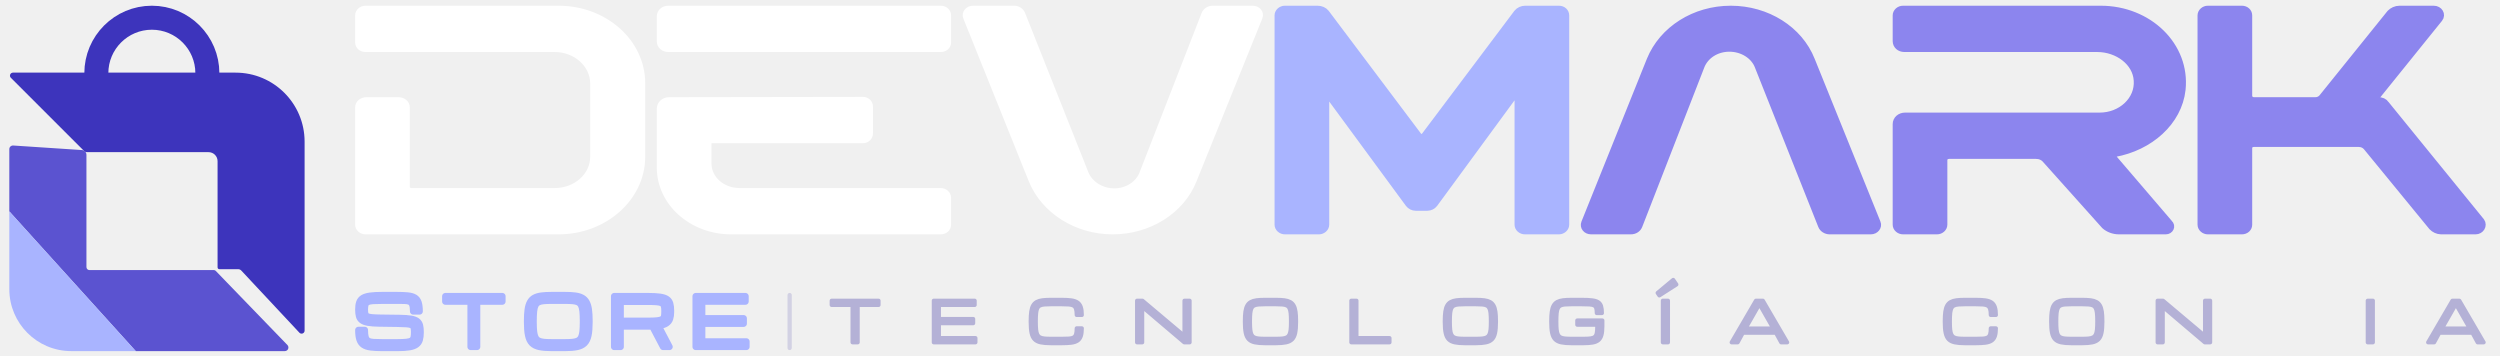
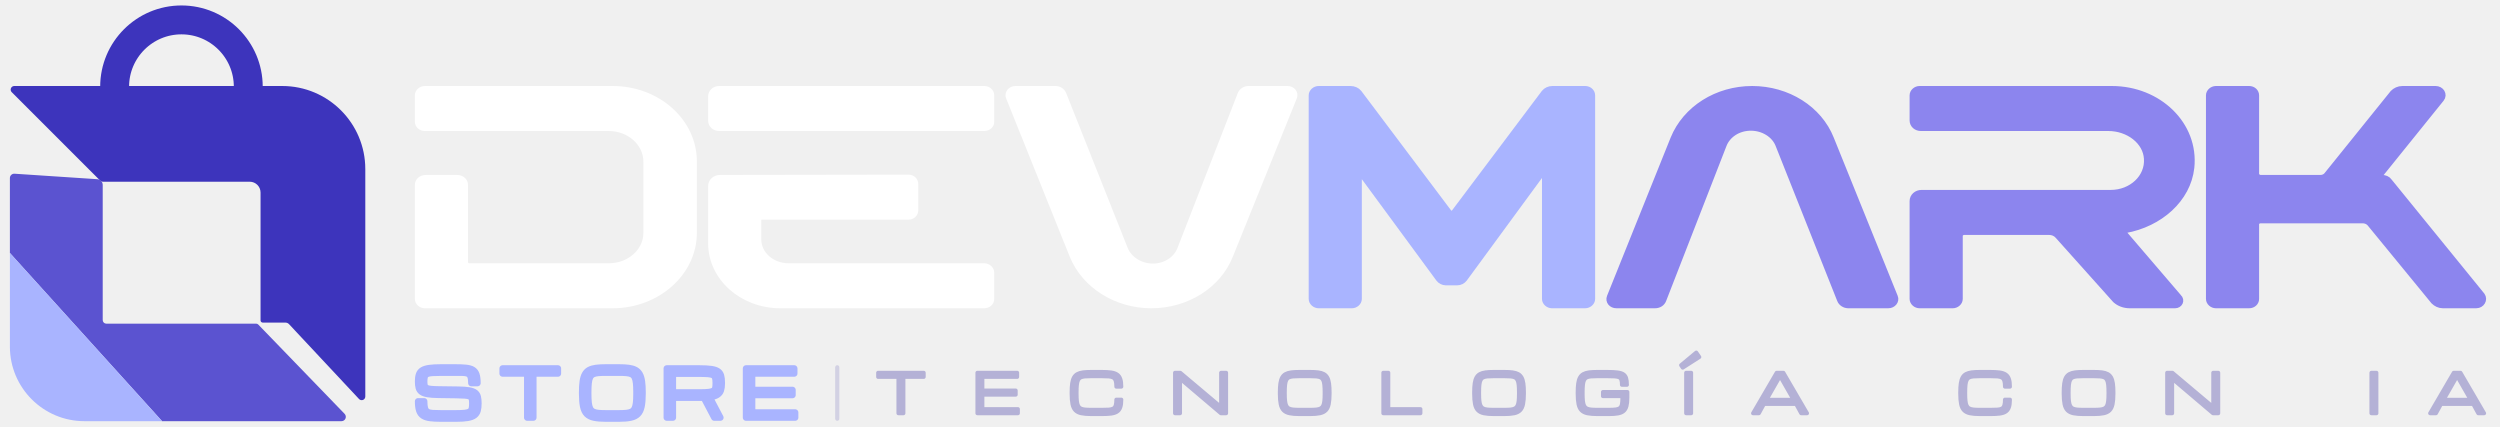
- <svg xmlns="http://www.w3.org/2000/svg" viewBox="-4 -4 1749.53 249" role="img" aria-label="DevmarkPE Store, tecnología con IA">
-   <g transform="scale(0.21) translate(-118 50)">
+ <svg xmlns="http://www.w3.org/2000/svg" viewBox="-4 -61.91 1799.64 306.91" role="img" aria-label="DevmarkPE Store, tecnología con IA">
+   <g transform="scale(0.26) translate(-118 -173)">
    <path d="M420 215V175A185 185 0 0 1 790 175V215" fill="none" stroke="#3D34BC" stroke-width="80" stroke-linecap="round" />
    <path d="M142.14 173L884 173A230 230 0 0 1 1114 403L1114 1032.84A10 10 0 0 1 1096.7 1039.67L902.93 832.44A14 14 0 0 0 892.7 828L830 828A6 6 0 0 1 824 822L824 468A30 30 0 0 0 794 438L387.97 438A12 12 0 0 1 379.49 434.49L135.07 190.07A10 10 0 0 1 142.14 173Z" fill="#3D34BC" />
    <path d="M142.79 415.85L372.06 431.01A16 16 0 0 1 387 446.98L387 821A10 10 0 0 0 397 831L811.9 831A8 8 0 0 1 817.66 833.44L1056.72 1080.66A12 12 0 0 1 1048.09 1101L551.4 1101L130 635.36L130 427.82A12 12 0 0 1 142.79 415.85Z" fill="#5B53D0" />
    <path d="M130 635.36L551.4 1101L336.49 1101A206.49 206.49 0 0 1 130 894.51L130 635.36Z" fill="#A9B4FF" />
  </g>
-   <path d="M386.906 3.0H251.715C249.498 3.0 247.528 4.76 247.528 6.74V25.66C247.528 27.86 249.498 29.4 251.715 29.4H384.197C399.465 29.4 412.023 40.62 412.023 54.48V105.74C412.023 119.6 399.465 130.6 384.197 130.6H283.973C281.757 130.6 279.787 129.06 279.787 126.86V71.2C279.787 68.78 277.571 67.02 274.862 67.02H252.453C249.745 67.02 247.528 68.78 247.528 71.2V153.26C247.528 155.24 249.498 157.0 251.715 157.0H386.906C418.672 157.0 444.528 133.9 444.528 105.74V54.26C444.528 25.88 418.672 3.0 386.906 3.0Z M654.4 130.6H513.545C500.986 130.6 490.89 121.58 490.89 110.36V96.28C490.89 94.52 492.368 93.2 494.338 93.2H599.979C602.195 93.2 603.919 91.44 603.919 89.46V70.54C603.919 68.56 602.195 66.8 599.979 66.8L464.295 67.02C461.094 67.02 458.631 69.22 458.631 72.08V113.22C458.631 137.42 480.548 157.0 507.635 157.0H654.4C656.616 157.0 658.586 155.46 658.586 153.26V134.34C658.586 132.36 656.616 130.6 654.4 130.6ZM654.4 3.0H463.556C460.848 3.0 458.631 4.98 458.631 7.4V25.0C458.631 27.42 460.848 29.4 463.556 29.4H654.4C656.616 29.4 658.586 27.86 658.586 25.88V6.74C658.586 4.54 656.616 3.0 654.4 3.0Z M844.582 3.0C842.366 3.0 840.396 4.32 839.657 6.3L796.317 117.62C793.362 125.54 784.989 130.82 775.878 130.82C766.521 130.82 758.148 125.54 754.947 117.84L710.622 6.3C709.883 4.32 707.913 3.0 705.697 3.0H676.886C673.931 3.0 671.961 5.64 672.946 7.84L718.748 121.8C727.367 142.92 749.776 157.0 774.647 157.0C799.764 157.0 822.173 142.92 830.546 121.8L876.594 7.84C877.579 5.42 875.609 3.0 872.654 3.0Z" fill="#FFFFFF" stroke="#FFFFFF" stroke-width="6" stroke-linejoin="round" />
-   <path d="M1063.329 3.0C1061.359 3.0 1059.389 3.88 1058.157 5.42L993.64 91.22C992.162 93.2 989.207 93.2 987.976 91.22L923.459 5.42C922.227 3.88 920.257 3.0 918.041 3.0H895.14C892.924 3.0 890.954 4.76 890.954 6.74V153.26C890.954 155.24 892.924 157.0 895.14 157.0H919.026C921.242 157.0 923.212 155.24 923.212 153.26V63.5C923.212 61.74 925.675 61.08 926.66 62.62L982.312 138.3C983.297 139.62 985.021 140.5 986.745 140.5H994.871C996.595 140.5 998.319 139.62 999.304 138.3L1055.449 61.74C1056.434 60.42 1058.896 61.08 1058.896 62.62V153.26C1058.896 155.24 1060.866 157.0 1063.082 157.0H1086.969C1089.185 157.0 1091.155 155.24 1091.155 153.26V6.74C1091.155 4.76 1089.431 3.0 1086.969 3.0Z" fill="#A9B4FF" stroke="#A9B4FF" stroke-width="6" stroke-linejoin="round" />
-   <path d="M1309.163 152.16 1263.114 38.2C1254.742 17.08 1232.333 3.0 1207.216 3.0C1182.098 3.0 1159.936 17.08 1151.317 38.2L1105.514 152.16C1104.529 154.58 1106.499 157.0 1109.454 157.0H1137.281C1139.743 157.0 1141.713 155.68 1142.452 153.7L1185.792 42.38C1188.747 34.46 1196.873 29.18 1206.231 29.18C1215.588 29.18 1223.961 34.46 1226.916 42.16L1271.241 153.7C1271.979 155.68 1274.196 157.0 1276.412 157.0H1305.223C1308.178 157.0 1310.148 154.36 1309.163 152.16Z M1475.705 102.88C1500.084 98.48 1520.03 81.1 1522.492 58.66C1525.694 28.3 1499.345 3.0 1466.101 3.0H1327.709C1325.492 3.0 1323.522 4.76 1323.522 6.74V24.78C1323.522 27.42 1325.739 29.4 1328.694 29.4H1463.639C1478.414 29.4 1491.465 39.3 1492.204 52.28C1493.189 66.36 1480.63 77.8 1465.362 77.8H1329.186C1325.985 77.8 1323.522 80.0 1323.522 82.86V153.26C1323.522 155.24 1325.492 157.0 1327.709 157.0H1351.595C1353.811 157.0 1355.781 155.24 1355.781 153.26V107.94C1355.781 105.74 1357.751 104.2 1359.967 104.2H1420.791C1423.746 104.2 1426.209 105.3 1427.932 107.28L1469.302 153.48C1471.765 155.68 1475.212 157.0 1478.906 157.0H1511.657C1514.12 157.0 1515.597 154.36 1513.627 152.6L1474.227 106.62C1472.996 105.3 1473.735 103.32 1475.705 102.88Z M1731.889 151.28 1665.156 69.22C1664.171 67.68 1662.447 67.02 1660.477 67.02H1655.552L1702.586 8.72C1704.556 6.3 1702.586 3.0 1699.138 3.0H1675.252C1672.789 3.0 1670.573 4.1 1669.096 5.64L1621.569 64.6C1620.338 66.14 1618.368 67.02 1616.398 67.02H1573.304C1571.088 67.02 1569.118 65.26 1569.118 63.28V6.74C1569.118 4.76 1567.394 3.0 1564.932 3.0H1541.046C1538.829 3.0 1536.859 4.76 1536.859 6.74V153.26C1536.859 155.24 1538.829 157.0 1541.046 157.0H1564.932C1567.394 157.0 1569.118 155.24 1569.118 153.26V99.36C1569.118 97.38 1571.088 95.84 1573.304 95.84H1646.687C1648.903 95.84 1651.119 96.72 1652.597 98.48L1698.399 154.36C1699.877 155.9 1702.093 157.0 1704.309 157.0H1728.442C1731.643 157.0 1733.613 153.7 1731.889 151.28Z" fill="#8C85EE" stroke="#8C85EE" stroke-width="6" stroke-linejoin="round" />
-   <path d="M285.87 228.467Q285.87 226.416 285.547 225.241Q285.224 224.065 284.095 223.501Q282.966 222.936 280.592 222.763Q278.218 222.59 274.093 222.521L261.279 222.337Q256.531 222.268 253.65 221.761Q250.769 221.254 249.294 220.159Q247.819 219.064 247.324 217.22Q246.828 215.377 246.828 212.611Q246.828 209.592 247.508 207.633Q248.188 205.674 249.974 204.568Q251.76 203.461 255.033 203.012Q258.306 202.562 263.491 202.562H273.355Q278.057 202.562 281.191 202.862Q284.326 203.162 286.169 204.245Q288.013 205.328 288.808 207.61Q289.603 209.891 289.603 213.879H285.178Q285.178 210.79 284.591 209.212Q284.003 207.633 282.655 207.057Q281.306 206.48 279.025 206.434Q276.743 206.388 273.355 206.388H263.722Q259.596 206.388 257.119 206.55Q254.641 206.711 253.374 207.287Q252.106 207.863 251.68 209.131Q251.253 210.398 251.253 212.611Q251.253 214.478 251.553 215.607Q251.852 216.736 252.901 217.324Q253.95 217.912 256.139 218.131Q258.329 218.35 262.108 218.396L275.844 218.58Q280.684 218.649 283.576 219.145Q286.469 219.64 287.909 220.746Q289.35 221.853 289.822 223.731Q290.295 225.609 290.295 228.467Q290.295 231.579 289.707 233.687Q289.119 235.796 287.437 237.064Q285.754 238.331 282.574 238.884Q279.393 239.438 274.208 239.438H263.422Q258.697 239.438 255.494 239.023Q252.29 238.608 250.389 237.352Q248.488 236.096 247.658 233.607Q246.828 231.118 246.828 226.969H251.253Q251.253 230.219 251.783 231.993Q252.313 233.768 253.639 234.54Q254.964 235.312 257.349 235.462Q259.735 235.612 263.422 235.612H273.977Q278.103 235.612 280.5 235.347Q282.897 235.082 284.049 234.333Q285.201 233.584 285.535 232.178Q285.87 230.772 285.87 228.467Z M325.395 238.7V206.987H307.695V203.3H347.52V206.987H329.82V238.7Z M382.043 239.438Q376.858 239.438 373.516 238.735Q370.174 238.032 368.296 236.142Q366.418 234.252 365.669 230.703Q364.92 227.154 364.92 221.461V220.539Q364.92 215.837 365.381 212.646Q365.842 209.454 366.971 207.448Q368.1 205.443 370.048 204.383Q371.995 203.323 374.945 202.943Q377.895 202.562 382.043 202.562H391.331Q395.48 202.562 398.43 202.943Q401.38 203.323 403.327 204.383Q405.275 205.443 406.404 207.448Q407.533 209.454 407.994 212.646Q408.455 215.837 408.455 220.539V221.461Q408.455 227.154 407.706 230.703Q406.957 234.252 405.079 236.142Q403.201 238.032 399.859 238.735Q396.517 239.438 391.331 239.438ZM382.043 235.612H391.331Q394.627 235.612 396.886 235.381Q399.144 235.151 400.562 234.39Q401.979 233.63 402.728 232.086Q403.477 230.541 403.754 227.96Q404.03 225.379 404.03 221.461V220.539Q404.03 216.483 403.754 213.855Q403.477 211.228 402.728 209.707Q401.979 208.186 400.562 207.483Q399.144 206.78 396.886 206.584Q394.627 206.388 391.331 206.388H382.043Q378.748 206.388 376.489 206.584Q374.231 206.78 372.813 207.483Q371.396 208.186 370.647 209.707Q369.898 211.228 369.621 213.855Q369.345 216.483 369.345 220.539V221.461Q369.345 225.379 369.621 227.96Q369.898 230.541 370.647 232.086Q371.396 233.63 372.813 234.39Q374.231 235.151 376.489 235.381Q378.748 235.612 382.043 235.612Z M425.855 203.3H449.547Q454.733 203.3 457.902 203.761Q461.071 204.222 462.707 205.351Q464.343 206.48 464.92 208.439Q465.496 210.398 465.496 213.395V214.316Q465.496 217.082 464.839 219.076Q464.182 221.069 462.315 222.302Q460.449 223.535 456.784 224.042L464.482 238.7H460.057L452.52 224.365Q452.06 224.388 451.564 224.388Q451.068 224.388 450.538 224.388H430.28V238.7H425.855ZM430.28 220.562H449.847Q453.788 220.562 456.058 220.297Q458.328 220.032 459.4 219.364Q460.472 218.695 460.771 217.474Q461.071 216.252 461.071 214.316V213.395Q461.071 211.205 460.656 209.938Q460.241 208.67 458.997 208.071Q457.752 207.471 455.286 207.299Q452.82 207.126 448.695 207.126H430.28Z M482.896 238.7V203.3H517.651V206.987H487.321V218.787H516.383V222.475H487.321V235.012H518.296V238.7Z" fill="#A9B4FF" stroke="#A9B4FF" stroke-width="4.6" stroke-linejoin="round" />
-   <rect x="547.1" y="201" width="3" height="40" rx="1.5" fill="#B4B1D6" opacity="0.5" />
-   <path d="M592.596 235.6V209.442H577.996V206.4H610.846V209.442H596.246V235.6Z M649.45 235.6V206.4H678.117V209.442H653.1V219.175H677.072V222.217H653.1V232.558H678.65V235.6Z M717.253 221.38V220.62Q717.253 216.742 717.633 214.109Q718.014 211.476 718.945 209.822Q719.877 208.168 721.483 207.293Q723.089 206.419 725.523 206.105Q727.956 205.792 731.378 205.792H739.039Q742.955 205.792 745.645 206.162Q748.335 206.533 749.98 207.626Q751.624 208.719 752.365 210.839Q753.107 212.959 753.107 216.457H749.457Q749.457 213.7 748.963 212.17Q748.468 210.639 747.299 209.955Q746.13 209.271 744.115 209.109Q742.1 208.947 739.039 208.947H731.378Q728.659 208.947 726.796 209.109Q724.933 209.271 723.764 209.85Q722.595 210.43 721.977 211.685Q721.359 212.94 721.131 215.107Q720.903 217.274 720.903 220.62V221.38Q720.903 224.612 721.131 226.741Q721.359 228.87 721.977 230.144Q722.595 231.418 723.764 232.045Q724.933 232.672 726.796 232.863Q728.659 233.053 731.378 233.053H739.039Q742.1 233.053 744.115 232.92Q746.13 232.786 747.299 232.14Q748.468 231.494 748.963 229.982Q749.457 228.471 749.457 225.734H753.107Q753.107 229.232 752.365 231.323Q751.624 233.414 749.98 234.469Q748.335 235.524 745.645 235.866Q742.955 236.208 739.039 236.208H731.378Q727.101 236.208 724.344 235.629Q721.588 235.049 720.038 233.49Q718.489 231.931 717.871 229.003Q717.253 226.076 717.253 221.38Z M791.711 235.6V206.4H795.513L824.846 231.095H824.884V206.4H828.534V235.6H824.732L795.399 210.696H795.361V235.6Z M881.262 236.208Q876.985 236.208 874.228 235.629Q871.472 235.049 869.922 233.49Q868.373 231.931 867.755 229.003Q867.137 226.076 867.137 221.38V220.62Q867.137 216.742 867.518 214.109Q867.898 211.476 868.829 209.822Q869.761 208.168 871.367 207.293Q872.974 206.419 875.407 206.105Q877.84 205.792 881.262 205.792H888.923Q892.345 205.792 894.779 206.105Q897.212 206.419 898.818 207.293Q900.425 208.168 901.356 209.822Q902.288 211.476 902.668 214.109Q903.048 216.742 903.048 220.62V221.38Q903.048 226.076 902.43 229.003Q901.812 231.931 900.263 233.49Q898.714 235.049 895.957 235.629Q893.201 236.208 888.923 236.208ZM881.262 233.053H888.923Q891.642 233.053 893.505 232.863Q895.368 232.672 896.537 232.045Q897.706 231.418 898.324 230.144Q898.942 228.87 899.17 226.741Q899.398 224.612 899.398 221.38V220.62Q899.398 217.274 899.17 215.107Q898.942 212.94 898.324 211.685Q897.706 210.43 896.537 209.85Q895.368 209.271 893.505 209.109Q891.642 208.947 888.923 208.947H881.262Q878.544 208.947 876.681 209.109Q874.818 209.271 873.649 209.85Q872.479 210.43 871.862 211.685Q871.244 212.94 871.016 215.107Q870.787 217.274 870.787 220.62V221.38Q870.787 224.612 871.016 226.741Q871.244 228.87 871.862 230.144Q872.479 231.418 873.649 232.045Q874.818 232.672 876.681 232.863Q878.544 233.053 881.262 233.053Z M941.652 235.6V206.4H945.302V232.558H968.418V235.6Z M1021.147 236.208Q1016.87 236.208 1014.113 235.629Q1011.357 235.049 1009.807 233.49Q1008.258 231.931 1007.64 229.003Q1007.022 226.076 1007.022 221.38V220.62Q1007.022 216.742 1007.402 214.109Q1007.783 211.476 1008.714 209.822Q1009.646 208.168 1011.252 207.293Q1012.858 206.419 1015.292 206.105Q1017.725 205.792 1021.147 205.792H1028.808Q1032.23 205.792 1034.663 206.105Q1037.097 206.419 1038.703 207.293Q1040.309 208.168 1041.241 209.822Q1042.172 211.476 1042.553 214.109Q1042.933 216.742 1042.933 220.62V221.38Q1042.933 226.076 1042.315 229.003Q1041.697 231.931 1040.148 233.49Q1038.598 235.049 1035.842 235.629Q1033.085 236.208 1028.808 236.208ZM1021.147 233.053H1028.808Q1031.527 233.053 1033.39 232.863Q1035.253 232.672 1036.422 232.045Q1037.591 231.418 1038.209 230.144Q1038.827 228.87 1039.055 226.741Q1039.283 224.612 1039.283 221.38V220.62Q1039.283 217.274 1039.055 215.107Q1038.827 212.94 1038.209 211.685Q1037.591 210.43 1036.422 209.85Q1035.253 209.271 1033.39 209.109Q1031.527 208.947 1028.808 208.947H1021.147Q1018.428 208.947 1016.565 209.109Q1014.702 209.271 1013.533 209.85Q1012.364 210.43 1011.746 211.685Q1011.128 212.94 1010.9 215.107Q1010.672 217.274 1010.672 220.62V221.38Q1010.672 224.612 1010.9 226.741Q1011.128 228.87 1011.746 230.144Q1012.364 231.418 1013.533 232.045Q1014.702 232.672 1016.565 232.863Q1018.428 233.053 1021.147 233.053Z M1081.537 221.38V220.62Q1081.537 216.742 1081.917 214.109Q1082.297 211.476 1083.228 209.822Q1084.16 208.168 1085.766 207.293Q1087.373 206.419 1089.806 206.105Q1092.239 205.792 1095.661 205.792H1102.809Q1107.296 205.792 1110.1 206.134Q1112.904 206.476 1114.415 207.446Q1115.926 208.415 1116.497 210.269Q1117.067 212.122 1117.067 215.126H1113.417Q1113.417 212.864 1113.018 211.599Q1112.619 210.335 1111.516 209.774Q1110.413 209.214 1108.313 209.08Q1106.212 208.947 1102.809 208.947H1095.661Q1092.943 208.947 1091.08 209.109Q1089.217 209.271 1088.048 209.85Q1086.878 210.43 1086.261 211.685Q1085.643 212.94 1085.415 215.107Q1085.187 217.274 1085.187 220.62V221.38Q1085.187 224.612 1085.415 226.741Q1085.643 228.87 1086.261 230.144Q1086.878 231.418 1088.048 232.045Q1089.217 232.672 1091.08 232.863Q1092.943 233.053 1095.661 233.053H1104.083Q1107.22 233.053 1109.14 232.796Q1111.06 232.539 1112.058 231.693Q1113.056 230.847 1113.398 229.108Q1113.74 227.368 1113.74 224.403V223.281H1099.768V220.24H1117.39V224.403Q1117.39 228.11 1116.763 230.429Q1116.136 232.748 1114.643 234.013Q1113.151 235.277 1110.575 235.743Q1107.999 236.208 1104.083 236.208H1095.661Q1091.384 236.208 1088.627 235.629Q1085.871 235.049 1084.322 233.49Q1082.772 231.931 1082.154 229.003Q1081.537 226.076 1081.537 221.38Z M1159.644 235.6V206.4H1163.294V235.6ZM1157.211 202.788 1155.994 200.963 1166.944 191.838 1169.187 195.108Z M1207.791 235.6 1224.824 206.4H1229.691L1246.724 235.6H1242.466L1238.816 228.908H1215.699L1212.049 235.6ZM1217.524 225.867H1236.991L1227.257 208.833Z M1356.935 221.38V220.62Q1356.935 216.742 1357.315 214.109Q1357.696 211.476 1358.627 209.822Q1359.559 208.168 1361.165 207.293Q1362.771 206.419 1365.205 206.105Q1367.638 205.792 1371.06 205.792H1378.721Q1382.637 205.792 1385.327 206.162Q1388.017 206.533 1389.662 207.626Q1391.306 208.719 1392.047 210.839Q1392.789 212.959 1392.789 216.457H1389.139Q1389.139 213.7 1388.645 212.17Q1388.15 210.639 1386.981 209.955Q1385.812 209.271 1383.797 209.109Q1381.782 208.947 1378.721 208.947H1371.06Q1368.341 208.947 1366.478 209.109Q1364.615 209.271 1363.446 209.85Q1362.277 210.43 1361.659 211.685Q1361.041 212.94 1360.813 215.107Q1360.585 217.274 1360.585 220.62V221.38Q1360.585 224.612 1360.813 226.741Q1361.041 228.87 1361.659 230.144Q1362.277 231.418 1363.446 232.045Q1364.615 232.672 1366.478 232.863Q1368.341 233.053 1371.06 233.053H1378.721Q1381.782 233.053 1383.797 232.92Q1385.812 232.786 1386.981 232.14Q1388.15 231.494 1388.645 229.982Q1389.139 228.471 1389.139 225.734H1392.789Q1392.789 229.232 1392.047 231.323Q1391.306 233.414 1389.662 234.469Q1388.017 235.524 1385.327 235.866Q1382.637 236.208 1378.721 236.208H1371.06Q1366.783 236.208 1364.026 235.629Q1361.27 235.049 1359.72 233.49Q1358.171 231.931 1357.553 229.003Q1356.935 226.076 1356.935 221.38Z M1445.517 236.208Q1441.24 236.208 1438.483 235.629Q1435.727 235.049 1434.178 233.49Q1432.628 231.931 1432.01 229.003Q1431.393 226.076 1431.393 221.38V220.62Q1431.393 216.742 1431.773 214.109Q1432.153 211.476 1433.085 209.822Q1434.016 208.168 1435.622 207.293Q1437.229 206.419 1439.662 206.105Q1442.095 205.792 1445.517 205.792H1453.179Q1456.6 205.792 1459.034 206.105Q1461.467 206.419 1463.073 207.293Q1464.68 208.168 1465.611 209.822Q1466.543 211.476 1466.923 214.109Q1467.303 216.742 1467.303 220.62V221.38Q1467.303 226.076 1466.685 229.003Q1466.068 231.931 1464.518 233.49Q1462.969 235.049 1460.212 235.629Q1457.456 236.208 1453.179 236.208ZM1445.517 233.053H1453.179Q1455.897 233.053 1457.76 232.863Q1459.623 232.672 1460.792 232.045Q1461.961 231.418 1462.579 230.144Q1463.197 228.87 1463.425 226.741Q1463.653 224.612 1463.653 221.38V220.62Q1463.653 217.274 1463.425 215.107Q1463.197 212.94 1462.579 211.685Q1461.961 210.43 1460.792 209.85Q1459.623 209.271 1457.76 209.109Q1455.897 208.947 1453.179 208.947H1445.517Q1442.799 208.947 1440.936 209.109Q1439.073 209.271 1437.904 209.85Q1436.735 210.43 1436.117 211.685Q1435.499 212.94 1435.271 215.107Q1435.043 217.274 1435.043 220.62V221.38Q1435.043 224.612 1435.271 226.741Q1435.499 228.87 1436.117 230.144Q1436.735 231.418 1437.904 232.045Q1439.073 232.672 1440.936 232.863Q1442.799 233.053 1445.517 233.053Z M1505.907 235.6V206.4H1509.709L1539.042 231.095H1539.08V206.4H1542.73V235.6H1538.928L1509.595 210.696H1509.557V235.6Z M1652.941 235.6V206.4H1656.591V235.6Z M1695.195 235.6 1712.228 206.4H1717.095L1734.128 235.6H1729.87L1726.22 228.908H1703.103L1699.453 235.6ZM1704.928 225.867H1724.395L1714.662 208.833Z" fill="#B4B1D6" stroke="#B4B1D6" stroke-width="2.8" stroke-linejoin="round" />
+   <path d="M437.02 3.0H301.828C299.612 3.0 297.642 4.76 297.642 6.74V25.66C297.642 27.86 299.612 29.4 301.828 29.4H434.311C449.578 29.4 462.137 40.62 462.137 54.48V105.74C462.137 119.6 449.578 130.6 434.311 130.6H334.087C331.871 130.6 329.901 129.06 329.901 126.86V71.2C329.901 68.78 327.685 67.02 324.976 67.02H302.567C299.858 67.02 297.642 68.78 297.642 71.2V153.26C297.642 155.24 299.612 157.0 301.828 157.0H437.02C468.786 157.0 494.642 133.9 494.642 105.74V54.26C494.642 25.88 468.786 3.0 437.02 3.0Z M704.514 130.6H563.659C551.1 130.6 541.004 121.58 541.004 110.36V96.28C541.004 94.52 542.481 93.2 544.451 93.2H650.093C652.309 93.2 654.033 91.44 654.033 89.46V70.54C654.033 68.56 652.309 66.8 650.093 66.8L514.409 67.02C511.208 67.02 508.745 69.22 508.745 72.08V113.22C508.745 137.42 530.661 157.0 557.749 157.0H704.514C706.73 157.0 708.7 155.46 708.7 153.26V134.34C708.7 132.36 706.73 130.6 704.514 130.6ZM704.514 3.0H513.67C510.961 3.0 508.745 4.98 508.745 7.4V25.0C508.745 27.42 510.961 29.4 513.67 29.4H704.514C706.73 29.4 708.7 27.86 708.7 25.88V6.74C708.7 4.54 706.73 3.0 704.514 3.0Z M894.696 3.0C892.48 3.0 890.51 4.32 889.771 6.3L846.431 117.62C843.476 125.54 835.103 130.82 825.992 130.82C816.635 130.82 808.262 125.54 805.061 117.84L760.736 6.3C759.997 4.32 758.027 3.0 755.811 3.0H727C724.045 3.0 722.075 5.64 723.06 7.84L768.862 121.8C777.481 142.92 799.89 157.0 824.761 157.0C849.878 157.0 872.287 142.92 880.66 121.8L926.708 7.84C927.693 5.42 925.723 3.0 922.768 3.0Z" fill="#FFFFFF" stroke="#FFFFFF" stroke-width="6" stroke-linejoin="round" />
+   <path d="M1113.443 3.0C1111.473 3.0 1109.503 3.88 1108.271 5.42L1043.754 91.22C1042.276 93.2 1039.321 93.2 1038.09 91.22L973.573 5.42C972.341 3.88 970.371 3.0 968.155 3.0H945.254C943.038 3.0 941.068 4.76 941.068 6.74V153.26C941.068 155.24 943.038 157.0 945.254 157.0H969.14C971.356 157.0 973.326 155.24 973.326 153.26V63.5C973.326 61.74 975.789 61.08 976.774 62.62L1032.426 138.3C1033.411 139.62 1035.135 140.5 1036.859 140.5H1044.985C1046.709 140.5 1048.433 139.62 1049.418 138.3L1105.563 61.74C1106.548 60.42 1109.01 61.08 1109.01 62.62V153.26C1109.01 155.24 1110.98 157.0 1113.196 157.0H1137.083C1139.299 157.0 1141.269 155.24 1141.269 153.26V6.74C1141.269 4.76 1139.545 3.0 1137.083 3.0Z" fill="#A9B4FF" stroke="#A9B4FF" stroke-width="6" stroke-linejoin="round" />
+   <path d="M1359.277 152.16 1313.228 38.2C1304.856 17.08 1282.447 3.0 1257.329 3.0C1232.212 3.0 1210.049 17.08 1201.431 38.2L1155.628 152.16C1154.643 154.58 1156.613 157.0 1159.568 157.0H1187.394C1189.857 157.0 1191.827 155.68 1192.566 153.7L1235.906 42.38C1238.861 34.46 1246.987 29.18 1256.344 29.18C1265.702 29.18 1274.074 34.46 1277.029 42.16L1321.354 153.7C1322.093 155.68 1324.309 157.0 1326.526 157.0H1355.337C1358.292 157.0 1360.262 154.36 1359.277 152.16Z M1525.819 102.88C1550.198 98.48 1570.144 81.1 1572.606 58.66C1575.808 28.3 1549.459 3.0 1516.215 3.0H1377.823C1375.606 3.0 1373.636 4.76 1373.636 6.74V24.78C1373.636 27.42 1375.853 29.4 1378.808 29.4H1513.753C1528.528 29.4 1541.579 39.3 1542.318 52.28C1543.303 66.36 1530.744 77.8 1515.476 77.8H1379.3C1376.099 77.8 1373.636 80.0 1373.636 82.86V153.26C1373.636 155.24 1375.606 157.0 1377.823 157.0H1401.709C1403.925 157.0 1405.895 155.24 1405.895 153.26V107.94C1405.895 105.74 1407.865 104.2 1410.081 104.2H1470.905C1473.86 104.2 1476.323 105.3 1478.046 107.28L1519.416 153.48C1521.879 155.68 1525.326 157.0 1529.02 157.0H1561.771C1564.234 157.0 1565.711 154.36 1563.741 152.6L1524.341 106.62C1523.11 105.3 1523.849 103.32 1525.819 102.88Z M1782.003 151.28 1715.269 69.22C1714.284 67.68 1712.561 67.02 1710.591 67.02H1705.666L1752.699 8.72C1754.669 6.3 1752.699 3.0 1749.252 3.0H1725.366C1722.903 3.0 1720.687 4.1 1719.209 5.64L1671.683 64.6C1670.452 66.14 1668.482 67.02 1666.512 67.02H1623.418C1621.202 67.02 1619.232 65.26 1619.232 63.28V6.74C1619.232 4.76 1617.508 3.0 1615.046 3.0H1591.159C1588.943 3.0 1586.973 4.76 1586.973 6.74V153.26C1586.973 155.24 1588.943 157.0 1591.159 157.0H1615.046C1617.508 157.0 1619.232 155.24 1619.232 153.26V99.36C1619.232 97.38 1621.202 95.84 1623.418 95.84H1696.801C1699.017 95.84 1701.233 96.72 1702.711 98.48L1748.513 154.36C1749.991 155.9 1752.207 157.0 1754.423 157.0H1778.556C1781.757 157.0 1783.727 153.7 1782.003 151.28Z" fill="#8C85EE" stroke="#8C85EE" stroke-width="6" stroke-linejoin="round" />
+   <path d="M335.984 228.467Q335.984 226.416 335.661 225.241Q335.338 224.065 334.209 223.501Q333.08 222.936 330.706 222.763Q328.332 222.59 324.207 222.521L311.393 222.337Q306.645 222.268 303.764 221.761Q300.883 221.254 299.408 220.159Q297.933 219.064 297.438 217.22Q296.942 215.377 296.942 212.611Q296.942 209.592 297.622 207.633Q298.302 205.674 300.088 204.568Q301.874 203.461 305.147 203.012Q308.419 202.562 313.605 202.562H323.469Q328.171 202.562 331.305 202.862Q334.439 203.162 336.283 204.245Q338.127 205.328 338.922 207.61Q339.717 209.891 339.717 213.879H335.292Q335.292 210.79 334.704 209.212Q334.117 207.633 332.768 207.057Q331.42 206.48 329.139 206.434Q326.857 206.388 323.469 206.388H313.835Q309.71 206.388 307.233 206.55Q304.755 206.711 303.487 207.287Q302.22 207.863 301.793 209.131Q301.367 210.398 301.367 212.611Q301.367 214.478 301.667 215.607Q301.966 216.736 303.015 217.324Q304.064 217.912 306.253 218.131Q308.443 218.35 312.222 218.396L325.958 218.58Q330.798 218.649 333.69 219.145Q336.583 219.64 338.023 220.746Q339.464 221.853 339.936 223.731Q340.409 225.609 340.409 228.467Q340.409 231.579 339.821 233.687Q339.233 235.796 337.551 237.064Q335.868 238.331 332.688 238.884Q329.507 239.438 324.322 239.438H313.536Q308.811 239.438 305.608 239.023Q302.404 238.608 300.503 237.352Q298.601 236.096 297.772 233.607Q296.942 231.118 296.942 226.969H301.367Q301.367 230.219 301.897 231.993Q302.427 233.768 303.752 234.54Q305.078 235.312 307.463 235.462Q309.848 235.612 313.536 235.612H324.091Q328.217 235.612 330.614 235.347Q333.01 235.082 334.163 234.333Q335.315 233.584 335.649 232.178Q335.984 230.772 335.984 228.467Z M375.509 238.7V206.987H357.809V203.3H397.634V206.987H379.934V238.7Z M432.157 239.438Q426.972 239.438 423.63 238.735Q420.288 238.032 418.41 236.142Q416.532 234.252 415.783 230.703Q415.034 227.154 415.034 221.461V220.539Q415.034 215.837 415.494 212.646Q415.955 209.454 417.085 207.448Q418.214 205.443 420.161 204.383Q422.109 203.323 425.059 202.943Q428.009 202.562 432.157 202.562H441.445Q445.594 202.562 448.544 202.943Q451.494 203.323 453.441 204.383Q455.389 205.443 456.518 207.448Q457.647 209.454 458.108 212.646Q458.569 215.837 458.569 220.539V221.461Q458.569 227.154 457.82 230.703Q457.071 234.252 455.193 236.142Q453.314 238.032 449.973 238.735Q446.631 239.438 441.445 239.438ZM432.157 235.612H441.445Q444.741 235.612 447 235.381Q449.258 235.151 450.676 234.39Q452.093 233.63 452.842 232.086Q453.591 230.541 453.868 227.96Q454.144 225.379 454.144 221.461V220.539Q454.144 216.483 453.868 213.855Q453.591 211.228 452.842 209.707Q452.093 208.186 450.676 207.483Q449.258 206.78 447 206.584Q444.741 206.388 441.445 206.388H432.157Q428.862 206.388 426.603 206.584Q424.344 206.78 422.927 207.483Q421.51 208.186 420.761 209.707Q420.012 211.228 419.735 213.855Q419.459 216.483 419.459 220.539V221.461Q419.459 225.379 419.735 227.96Q420.012 230.541 420.761 232.086Q421.51 233.63 422.927 234.39Q424.344 235.151 426.603 235.381Q428.862 235.612 432.157 235.612Z M475.969 203.3H499.661Q504.847 203.3 508.016 203.761Q511.185 204.222 512.821 205.351Q514.457 206.48 515.034 208.439Q515.61 210.398 515.61 213.395V214.316Q515.61 217.082 514.953 219.076Q514.296 221.069 512.429 222.302Q510.562 223.535 506.898 224.042L514.596 238.7H510.171L502.634 224.365Q502.173 224.388 501.678 224.388Q501.182 224.388 500.652 224.388H480.394V238.7H475.969ZM480.394 220.562H499.961Q503.902 220.562 506.172 220.297Q508.442 220.032 509.514 219.364Q510.585 218.695 510.885 217.474Q511.185 216.252 511.185 214.316V213.395Q511.185 211.205 510.77 209.938Q510.355 208.67 509.11 208.071Q507.866 207.471 505.4 207.299Q502.934 207.126 498.809 207.126H480.394Z M533.01 238.7V203.3H567.764V206.987H537.435V218.787H566.497V222.475H537.435V235.012H568.41V238.7Z" fill="#A9B4FF" stroke="#A9B4FF" stroke-width="4.6" stroke-linejoin="round" />
+   <rect x="597.21" y="201" width="3" height="40" rx="1.5" fill="#B4B1D6" opacity="0.5" />
+   <path d="M642.71 235.6V209.442H628.11V206.4H660.96V209.442H646.36V235.6Z M699.563 235.6V206.4H728.231V209.442H703.213V219.175H727.186V222.217H703.213V232.558H728.763V235.6Z M767.367 221.38V220.62Q767.367 216.742 767.747 214.109Q768.128 211.476 769.059 209.822Q769.991 208.168 771.597 207.293Q773.203 206.419 775.637 206.105Q778.07 205.792 781.492 205.792H789.153Q793.069 205.792 795.759 206.162Q798.449 206.533 800.094 207.626Q801.738 208.719 802.479 210.839Q803.221 212.959 803.221 216.457H799.571Q799.571 213.7 799.076 212.17Q798.582 210.639 797.413 209.955Q796.244 209.271 794.229 209.109Q792.214 208.947 789.153 208.947H781.492Q778.773 208.947 776.91 209.109Q775.047 209.271 773.878 209.85Q772.709 210.43 772.091 211.685Q771.473 212.94 771.245 215.107Q771.017 217.274 771.017 220.62V221.38Q771.017 224.612 771.245 226.741Q771.473 228.87 772.091 230.144Q772.709 231.418 773.878 232.045Q775.047 232.672 776.91 232.863Q778.773 233.053 781.492 233.053H789.153Q792.214 233.053 794.229 232.92Q796.244 232.786 797.413 232.14Q798.582 231.494 799.076 229.982Q799.571 228.471 799.571 225.734H803.221Q803.221 229.232 802.479 231.323Q801.738 233.414 800.094 234.469Q798.449 235.524 795.759 235.866Q793.069 236.208 789.153 236.208H781.492Q777.214 236.208 774.458 235.629Q771.701 235.049 770.152 233.49Q768.603 231.931 767.985 229.003Q767.367 226.076 767.367 221.38Z M841.824 235.6V206.4H845.627L874.96 231.095H874.998V206.4H878.648V235.6H874.846L845.512 210.696H845.474V235.6Z M931.376 236.208Q927.099 236.208 924.342 235.629Q921.586 235.049 920.036 233.49Q918.487 231.931 917.869 229.003Q917.251 226.076 917.251 221.38V220.62Q917.251 216.742 917.632 214.109Q918.012 211.476 918.943 209.822Q919.875 208.168 921.481 207.293Q923.088 206.419 925.521 206.105Q927.954 205.792 931.376 205.792H939.037Q942.459 205.792 944.892 206.105Q947.326 206.419 948.932 207.293Q950.539 208.168 951.47 209.822Q952.402 211.476 952.782 214.109Q953.162 216.742 953.162 220.62V221.38Q953.162 226.076 952.544 229.003Q951.926 231.931 950.377 233.49Q948.828 235.049 946.071 235.629Q943.315 236.208 939.037 236.208ZM931.376 233.053H939.037Q941.756 233.053 943.619 232.863Q945.482 232.672 946.651 232.045Q947.82 231.418 948.438 230.144Q949.056 228.87 949.284 226.741Q949.512 224.612 949.512 221.38V220.62Q949.512 217.274 949.284 215.107Q949.056 212.94 948.438 211.685Q947.82 210.43 946.651 209.85Q945.482 209.271 943.619 209.109Q941.756 208.947 939.037 208.947H931.376Q928.658 208.947 926.795 209.109Q924.932 209.271 923.762 209.85Q922.593 210.43 921.975 211.685Q921.358 212.94 921.129 215.107Q920.901 217.274 920.901 220.62V221.38Q920.901 224.612 921.129 226.741Q921.358 228.87 921.975 230.144Q922.593 231.418 923.762 232.045Q924.932 232.672 926.795 232.863Q928.658 233.053 931.376 233.053Z M991.766 235.6V206.4H995.416V232.558H1018.532V235.6Z M1071.261 236.208Q1066.983 236.208 1064.227 235.629Q1061.47 235.049 1059.921 233.49Q1058.372 231.931 1057.754 229.003Q1057.136 226.076 1057.136 221.38V220.62Q1057.136 216.742 1057.516 214.109Q1057.896 211.476 1058.828 209.822Q1059.759 208.168 1061.366 207.293Q1062.972 206.419 1065.406 206.105Q1067.839 205.792 1071.261 205.792H1078.922Q1082.344 205.792 1084.777 206.105Q1087.211 206.419 1088.817 207.293Q1090.423 208.168 1091.355 209.822Q1092.286 211.476 1092.667 214.109Q1093.047 216.742 1093.047 220.62V221.38Q1093.047 226.076 1092.429 229.003Q1091.811 231.931 1090.262 233.49Q1088.712 235.049 1085.956 235.629Q1083.199 236.208 1078.922 236.208ZM1071.261 233.053H1078.922Q1081.64 233.053 1083.503 232.863Q1085.367 232.672 1086.536 232.045Q1087.705 231.418 1088.323 230.144Q1088.94 228.87 1089.169 226.741Q1089.397 224.612 1089.397 221.38V220.62Q1089.397 217.274 1089.169 215.107Q1088.94 212.94 1088.323 211.685Q1087.705 210.43 1086.536 209.85Q1085.367 209.271 1083.503 209.109Q1081.64 208.947 1078.922 208.947H1071.261Q1068.542 208.947 1066.679 209.109Q1064.816 209.271 1063.647 209.85Q1062.478 210.43 1061.86 211.685Q1061.242 212.94 1061.014 215.107Q1060.786 217.274 1060.786 220.62V221.38Q1060.786 224.612 1061.014 226.741Q1061.242 228.87 1061.86 230.144Q1062.478 231.418 1063.647 232.045Q1064.816 232.672 1066.679 232.863Q1068.542 233.053 1071.261 233.053Z M1131.65 221.38V220.62Q1131.65 216.742 1132.031 214.109Q1132.411 211.476 1133.342 209.822Q1134.274 208.168 1135.88 207.293Q1137.487 206.419 1139.92 206.105Q1142.353 205.792 1145.775 205.792H1152.923Q1157.41 205.792 1160.214 206.134Q1163.018 206.476 1164.529 207.446Q1166.04 208.415 1166.611 210.269Q1167.181 212.122 1167.181 215.126H1163.531Q1163.531 212.864 1163.132 211.599Q1162.732 210.335 1161.63 209.774Q1160.527 209.214 1158.427 209.08Q1156.326 208.947 1152.923 208.947H1145.775Q1143.057 208.947 1141.194 209.109Q1139.331 209.271 1138.161 209.85Q1136.992 210.43 1136.375 211.685Q1135.757 212.94 1135.529 215.107Q1135.3 217.274 1135.3 220.62V221.38Q1135.3 224.612 1135.529 226.741Q1135.757 228.87 1136.375 230.144Q1136.992 231.418 1138.161 232.045Q1139.331 232.672 1141.194 232.863Q1143.057 233.053 1145.775 233.053H1154.197Q1157.333 233.053 1159.254 232.796Q1161.174 232.539 1162.172 231.693Q1163.17 230.847 1163.512 229.108Q1163.854 227.368 1163.854 224.403V223.281H1149.881V220.24H1167.504V224.403Q1167.504 228.11 1166.877 230.429Q1166.249 232.748 1164.757 234.013Q1163.265 235.277 1160.689 235.743Q1158.113 236.208 1154.197 236.208H1145.775Q1141.498 236.208 1138.741 235.629Q1135.985 235.049 1134.435 233.49Q1132.886 231.931 1132.268 229.003Q1131.65 226.076 1131.65 221.38Z M1209.758 235.6V206.4H1213.408V235.6ZM1207.324 202.788 1206.108 200.963 1217.058 191.838 1219.301 195.108Z M1257.905 235.6 1274.938 206.4H1279.805L1296.838 235.6H1292.58L1288.93 228.908H1265.813L1262.163 235.6ZM1267.638 225.867H1287.105L1277.371 208.833Z M1407.049 221.38V220.62Q1407.049 216.742 1407.429 214.109Q1407.81 211.476 1408.741 209.822Q1409.673 208.168 1411.279 207.293Q1412.885 206.419 1415.319 206.105Q1417.752 205.792 1421.174 205.792H1428.835Q1432.751 205.792 1435.441 206.162Q1438.131 206.533 1439.776 207.626Q1441.42 208.719 1442.161 210.839Q1442.903 212.959 1442.903 216.457H1439.253Q1439.253 213.7 1438.758 212.17Q1438.264 210.639 1437.095 209.955Q1435.926 209.271 1433.911 209.109Q1431.896 208.947 1428.835 208.947H1421.174Q1418.455 208.947 1416.592 209.109Q1414.729 209.271 1413.56 209.85Q1412.391 210.43 1411.773 211.685Q1411.155 212.94 1410.927 215.107Q1410.699 217.274 1410.699 220.62V221.38Q1410.699 224.612 1410.927 226.741Q1411.155 228.87 1411.773 230.144Q1412.391 231.418 1413.56 232.045Q1414.729 232.672 1416.592 232.863Q1418.455 233.053 1421.174 233.053H1428.835Q1431.896 233.053 1433.911 232.92Q1435.926 232.786 1437.095 232.14Q1438.264 231.494 1438.758 229.982Q1439.253 228.471 1439.253 225.734H1442.903Q1442.903 229.232 1442.161 231.323Q1441.42 233.414 1439.776 234.469Q1438.131 235.524 1435.441 235.866Q1432.751 236.208 1428.835 236.208H1421.174Q1416.897 236.208 1414.14 235.629Q1411.383 235.049 1409.834 233.49Q1408.285 231.931 1407.667 229.003Q1407.049 226.076 1407.049 221.38Z M1495.631 236.208Q1491.354 236.208 1488.597 235.629Q1485.841 235.049 1484.291 233.49Q1482.742 231.931 1482.124 229.003Q1481.506 226.076 1481.506 221.38V220.62Q1481.506 216.742 1481.887 214.109Q1482.267 211.476 1483.198 209.822Q1484.13 208.168 1485.736 207.293Q1487.343 206.419 1489.776 206.105Q1492.209 205.792 1495.631 205.792H1503.292Q1506.714 205.792 1509.148 206.105Q1511.581 206.419 1513.187 207.293Q1514.794 208.168 1515.725 209.822Q1516.657 211.476 1517.037 214.109Q1517.417 216.742 1517.417 220.62V221.38Q1517.417 226.076 1516.799 229.003Q1516.181 231.931 1514.632 233.49Q1513.083 235.049 1510.326 235.629Q1507.57 236.208 1503.292 236.208ZM1495.631 233.053H1503.292Q1506.011 233.053 1507.874 232.863Q1509.737 232.672 1510.906 232.045Q1512.075 231.418 1512.693 230.144Q1513.311 228.87 1513.539 226.741Q1513.767 224.612 1513.767 221.38V220.62Q1513.767 217.274 1513.539 215.107Q1513.311 212.94 1512.693 211.685Q1512.075 210.43 1510.906 209.85Q1509.737 209.271 1507.874 209.109Q1506.011 208.947 1503.292 208.947H1495.631Q1492.913 208.947 1491.05 209.109Q1489.187 209.271 1488.018 209.85Q1486.848 210.43 1486.231 211.685Q1485.613 212.94 1485.385 215.107Q1485.156 217.274 1485.156 220.62V221.38Q1485.156 224.612 1485.385 226.741Q1485.613 228.87 1486.231 230.144Q1486.848 231.418 1488.018 232.045Q1489.187 232.672 1491.05 232.863Q1492.913 233.053 1495.631 233.053Z M1556.021 235.6V206.4H1559.823L1589.156 231.095H1589.194V206.4H1592.844V235.6H1589.042L1559.709 210.696H1559.671V235.6Z M1703.055 235.6V206.4H1706.705V235.6Z M1745.309 235.6 1762.342 206.4H1767.209L1784.242 235.6H1779.984L1776.334 228.908H1753.217L1749.567 235.6ZM1755.042 225.867H1774.509L1764.775 208.833Z" fill="#B4B1D6" stroke="#B4B1D6" stroke-width="2.8" stroke-linejoin="round" />
</svg>
